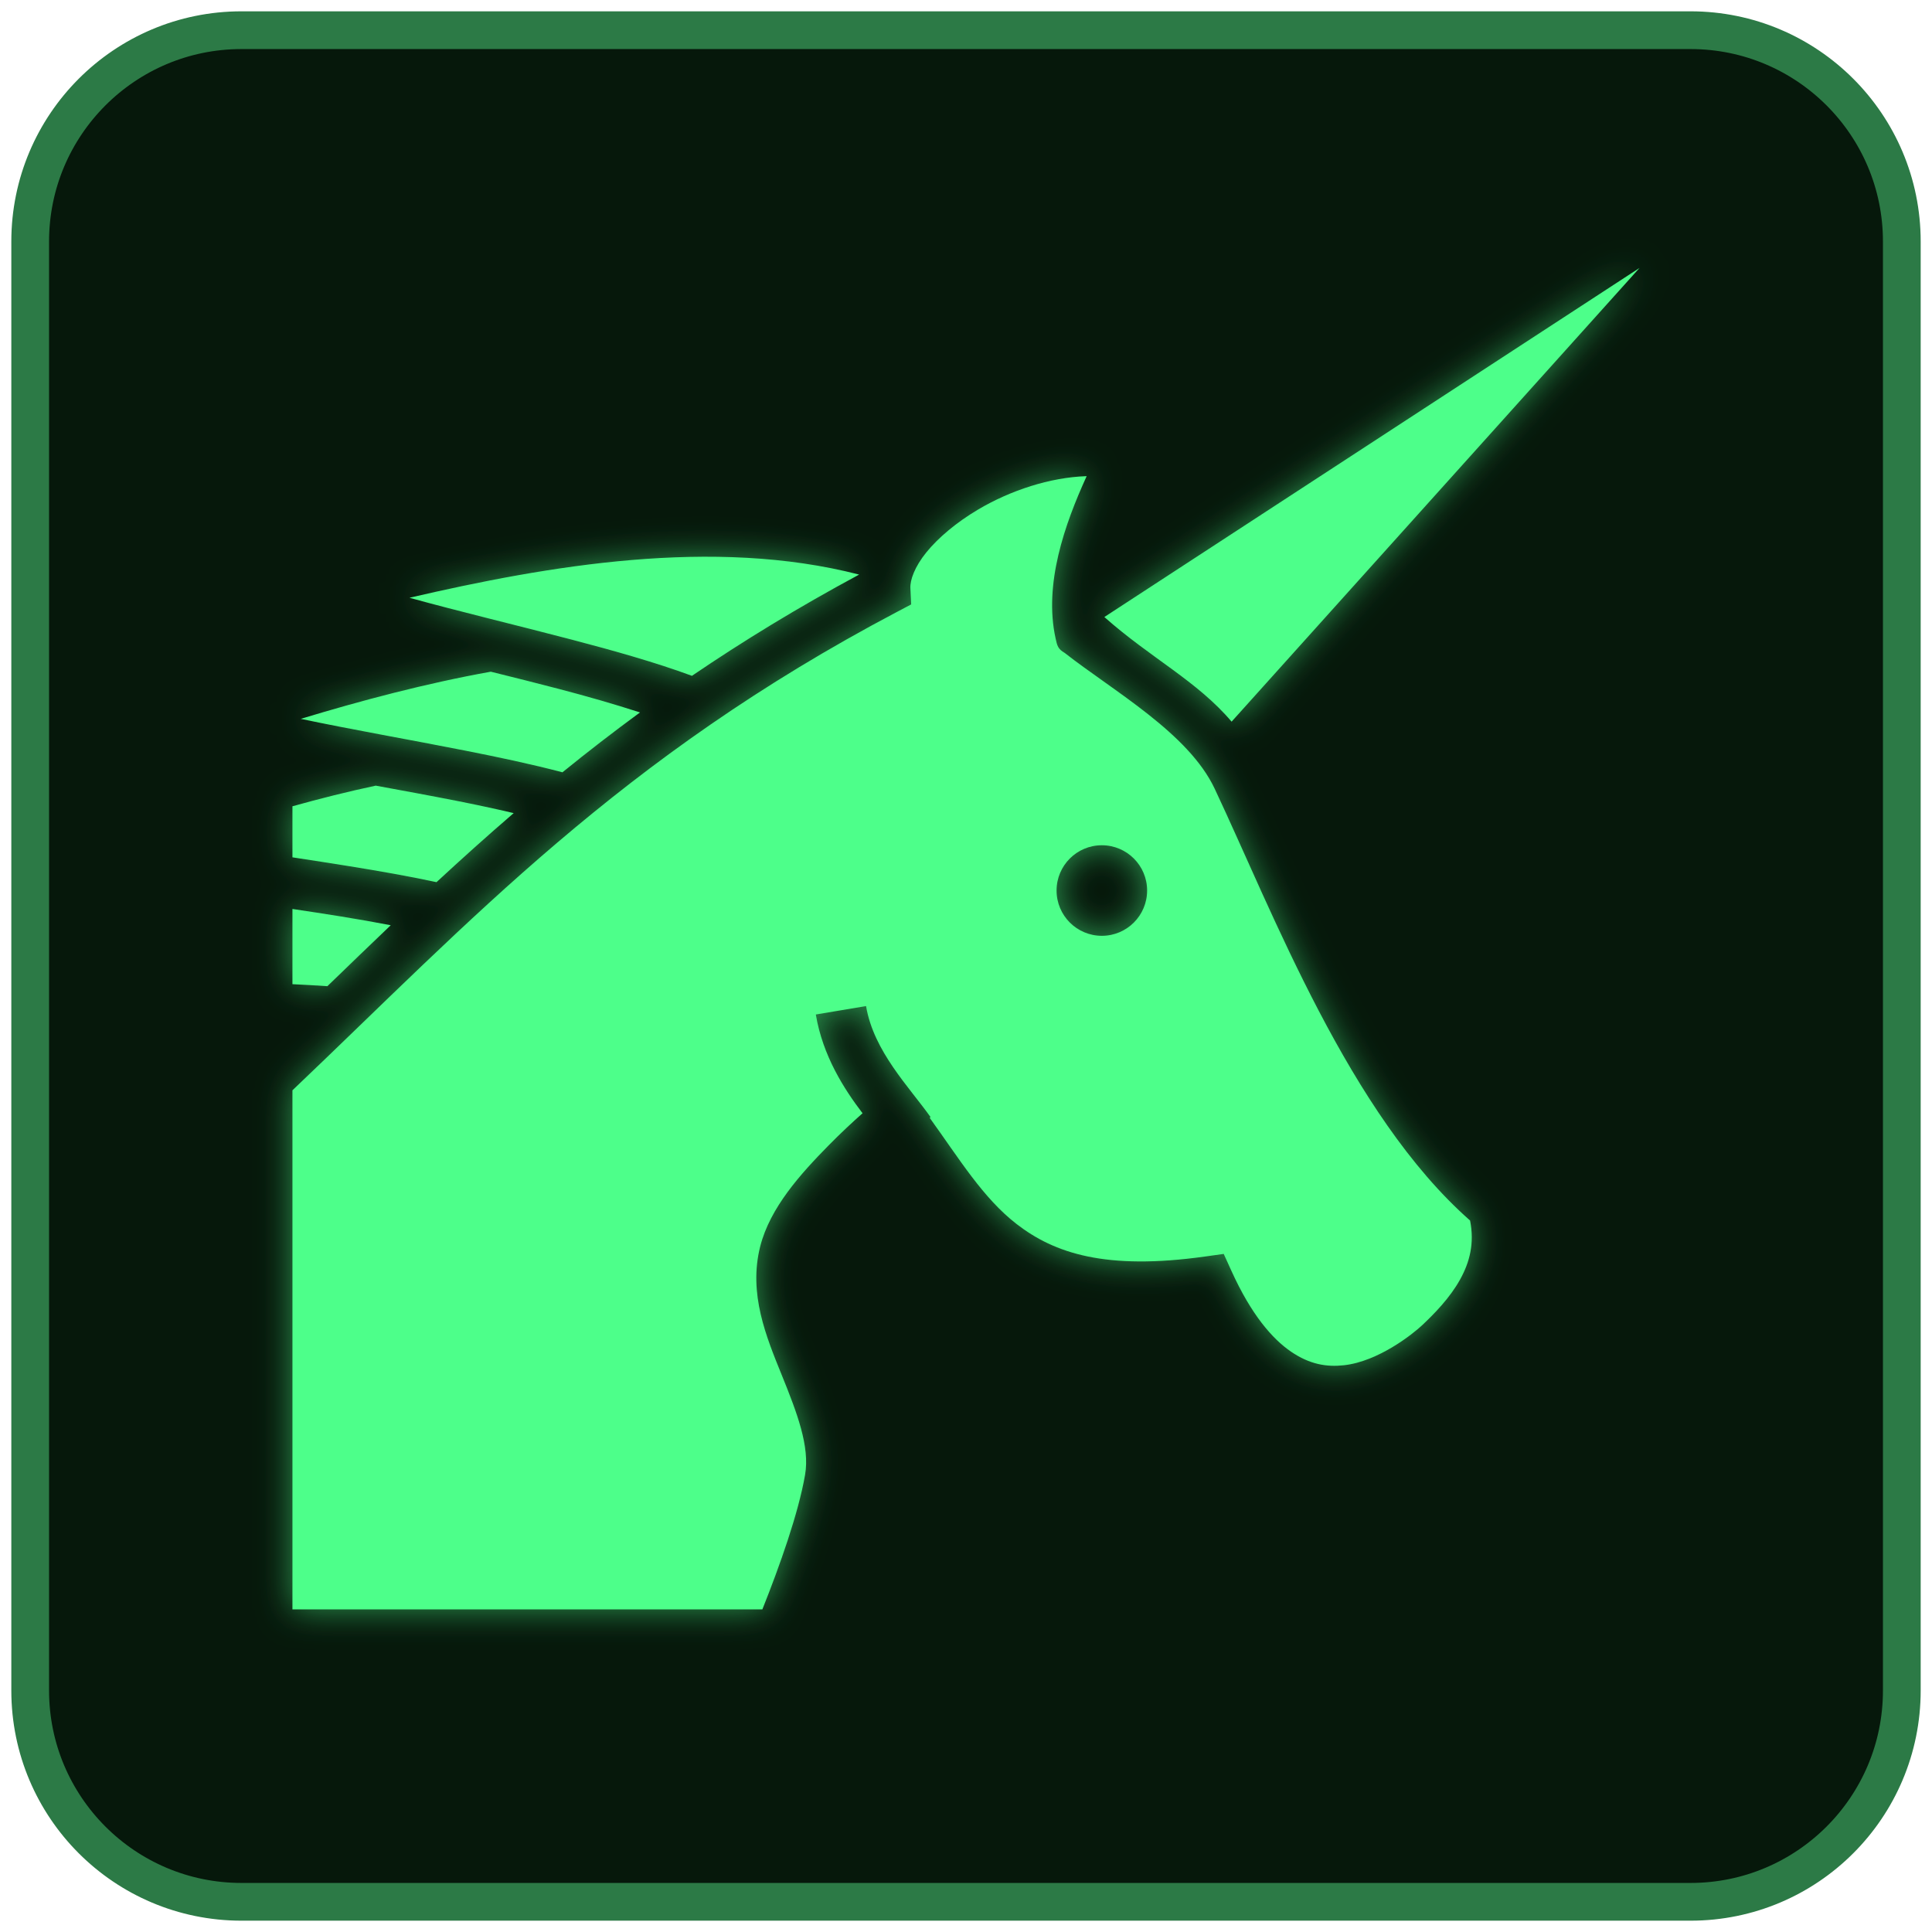
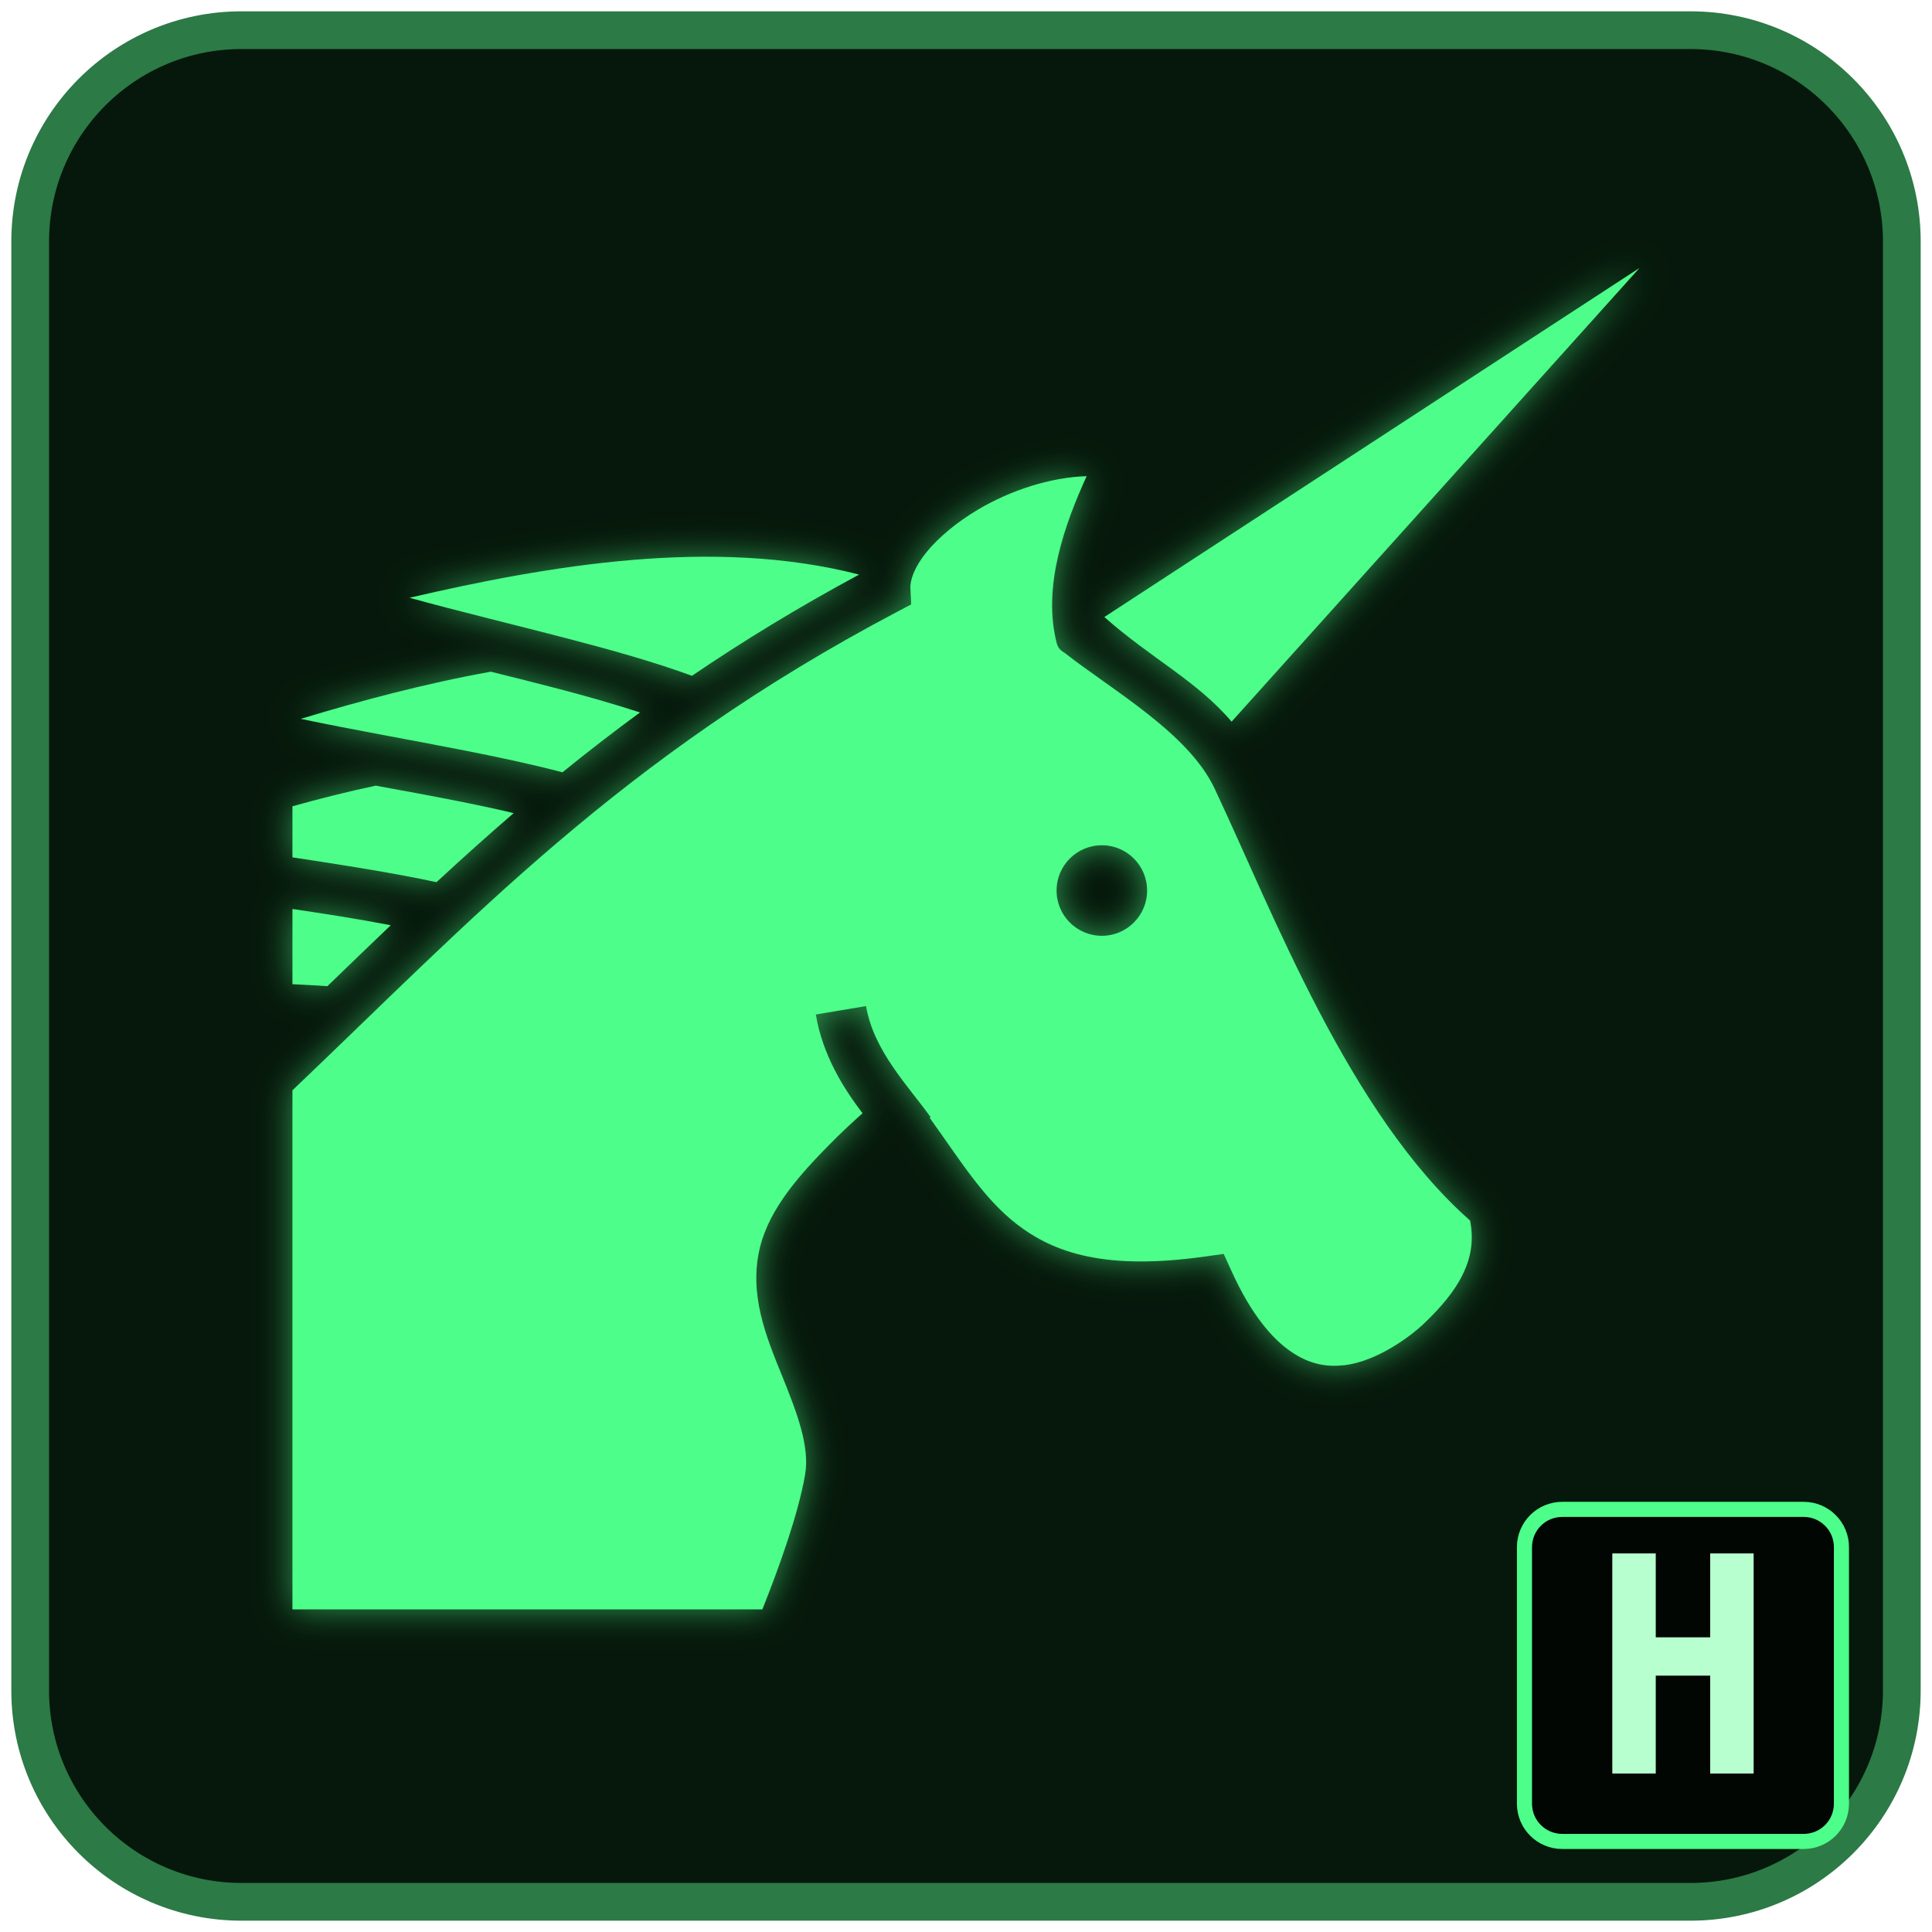
<svg xmlns="http://www.w3.org/2000/svg" viewBox="0 0 512 512">
  <rect x="8" y="8" width="496" height="496" rx="56" fill="#06180b" stroke="#2c7a46" stroke-width="10" />
  <g transform="translate(64 56) scale(.75)" style="filter:drop-shadow(0 0 6px rgba(77,255,138,.55))">
    <path fill="#4dff8a" d="M494 20L304.887 143.357c16.494 14.608 32.743 22.57 44.963 36.97zM298.346 93.594c-12.58.436-26.59 4.984-38.047 11.77-7.64 4.523-14.115 9.97-18.304 15.142-4.19 5.173-5.79 9.832-5.648 12.668l.283 5.73-5.075 2.676C133.713 193.16 80.945 250.727 18 310.594V494h166.047c6.145-15.424 12.724-33.898 15.086-47.535 1.728-9.977-2.783-21.807-8.23-35.244-5.444-13.436-11.85-28.706-7.63-45.423 3.49-13.827 14.375-25.752 24.096-35.656 4.45-4.534 8.71-8.463 12.075-11.445-6.558-8.577-14.065-20.315-16.51-34.894l17.75-2.978c2.68 15.976 15.203 28.533 22.8 39.24l-.323.23c10.54 14.634 18.892 28.395 30.72 37.546 13.358 10.337 31.484 16.39 66.526 11.49l6.658-.932 2.782 6.124c6.96 15.322 14.372 23.89 21.015 28.423 6.643 4.535 12.63 5.46 18.692 4.79 12.125-1.34 24.29-10.974 27.76-14.264 4.13-3.92 9.657-9.476 13.32-16.124 3.347-6.076 5.073-12.687 3.48-20.744-42.68-37.562-69.592-108.75-90.256-152.6-9.245-19.62-35.786-34.492-52.967-47.95-2.427-1.4-2.675-2.582-3.24-5.154-4.215-19.167 3.188-40.257 10.974-57.298-.096.002-.186-.01-.28-.006zM59.352 136.55c17.863 4.925 37.775 9.665 57.406 14.815 14.803 3.883 29.26 7.935 42.406 12.766 17.914-12.178 37.407-24.123 59.072-35.77-51.62-13.3-109.928-3.148-158.884 8.19zm28.738 26.126c-23.002 4.133-45.974 10.254-67.147 16.662 18.133 3.813 38.298 7.314 58.207 11.242 11.774 2.323 23.337 4.766 34.256 7.643a686.475 686.475 0 0 1 27.403-21.15c-9.044-2.932-18.71-5.698-28.62-8.298-7.952-2.086-16.043-4.098-24.1-6.1zM47.44 202.94c-9.875 2.096-19.728 4.582-29.44 7.29v18.04a2251.165 2251.165 0 0 1 20.172 3.146c10.505 1.7 20.847 3.498 30.734 5.625 8.836-8.185 17.887-16.322 27.268-24.397-6.64-1.56-13.52-3.024-20.508-4.403-9.32-1.838-18.81-3.566-28.227-5.3zM304 224c8.837 0 16 7.163 16 16s-7.163 16-16 16-16-7.163-16-16 7.163-16 16-16zM18 246.512v26.58c4.16.195 8.28.425 12.342.71 7.44-7.2 14.878-14.384 22.387-21.538a604.747 604.747 0 0 0-17.433-3.078A1501.67 1501.67 0 0 0 18 246.512z" />
  </g>
+   <g font-family="'Consolas','DejaVu Sans Mono','Courier New',monospace" font-size="80" font-weight="700">
+     <rect x="404" y="400" width="84" height="88" rx="10" fill="#000" fill-opacity=".75" stroke="#4dff8a" stroke-width="4" />
+     <text x="446" y="470" text-anchor="middle" textLength="56" lengthAdjust="spacingAndGlyphs" fill="#b8ffd0">H</text>
+   </g>
</svg>
